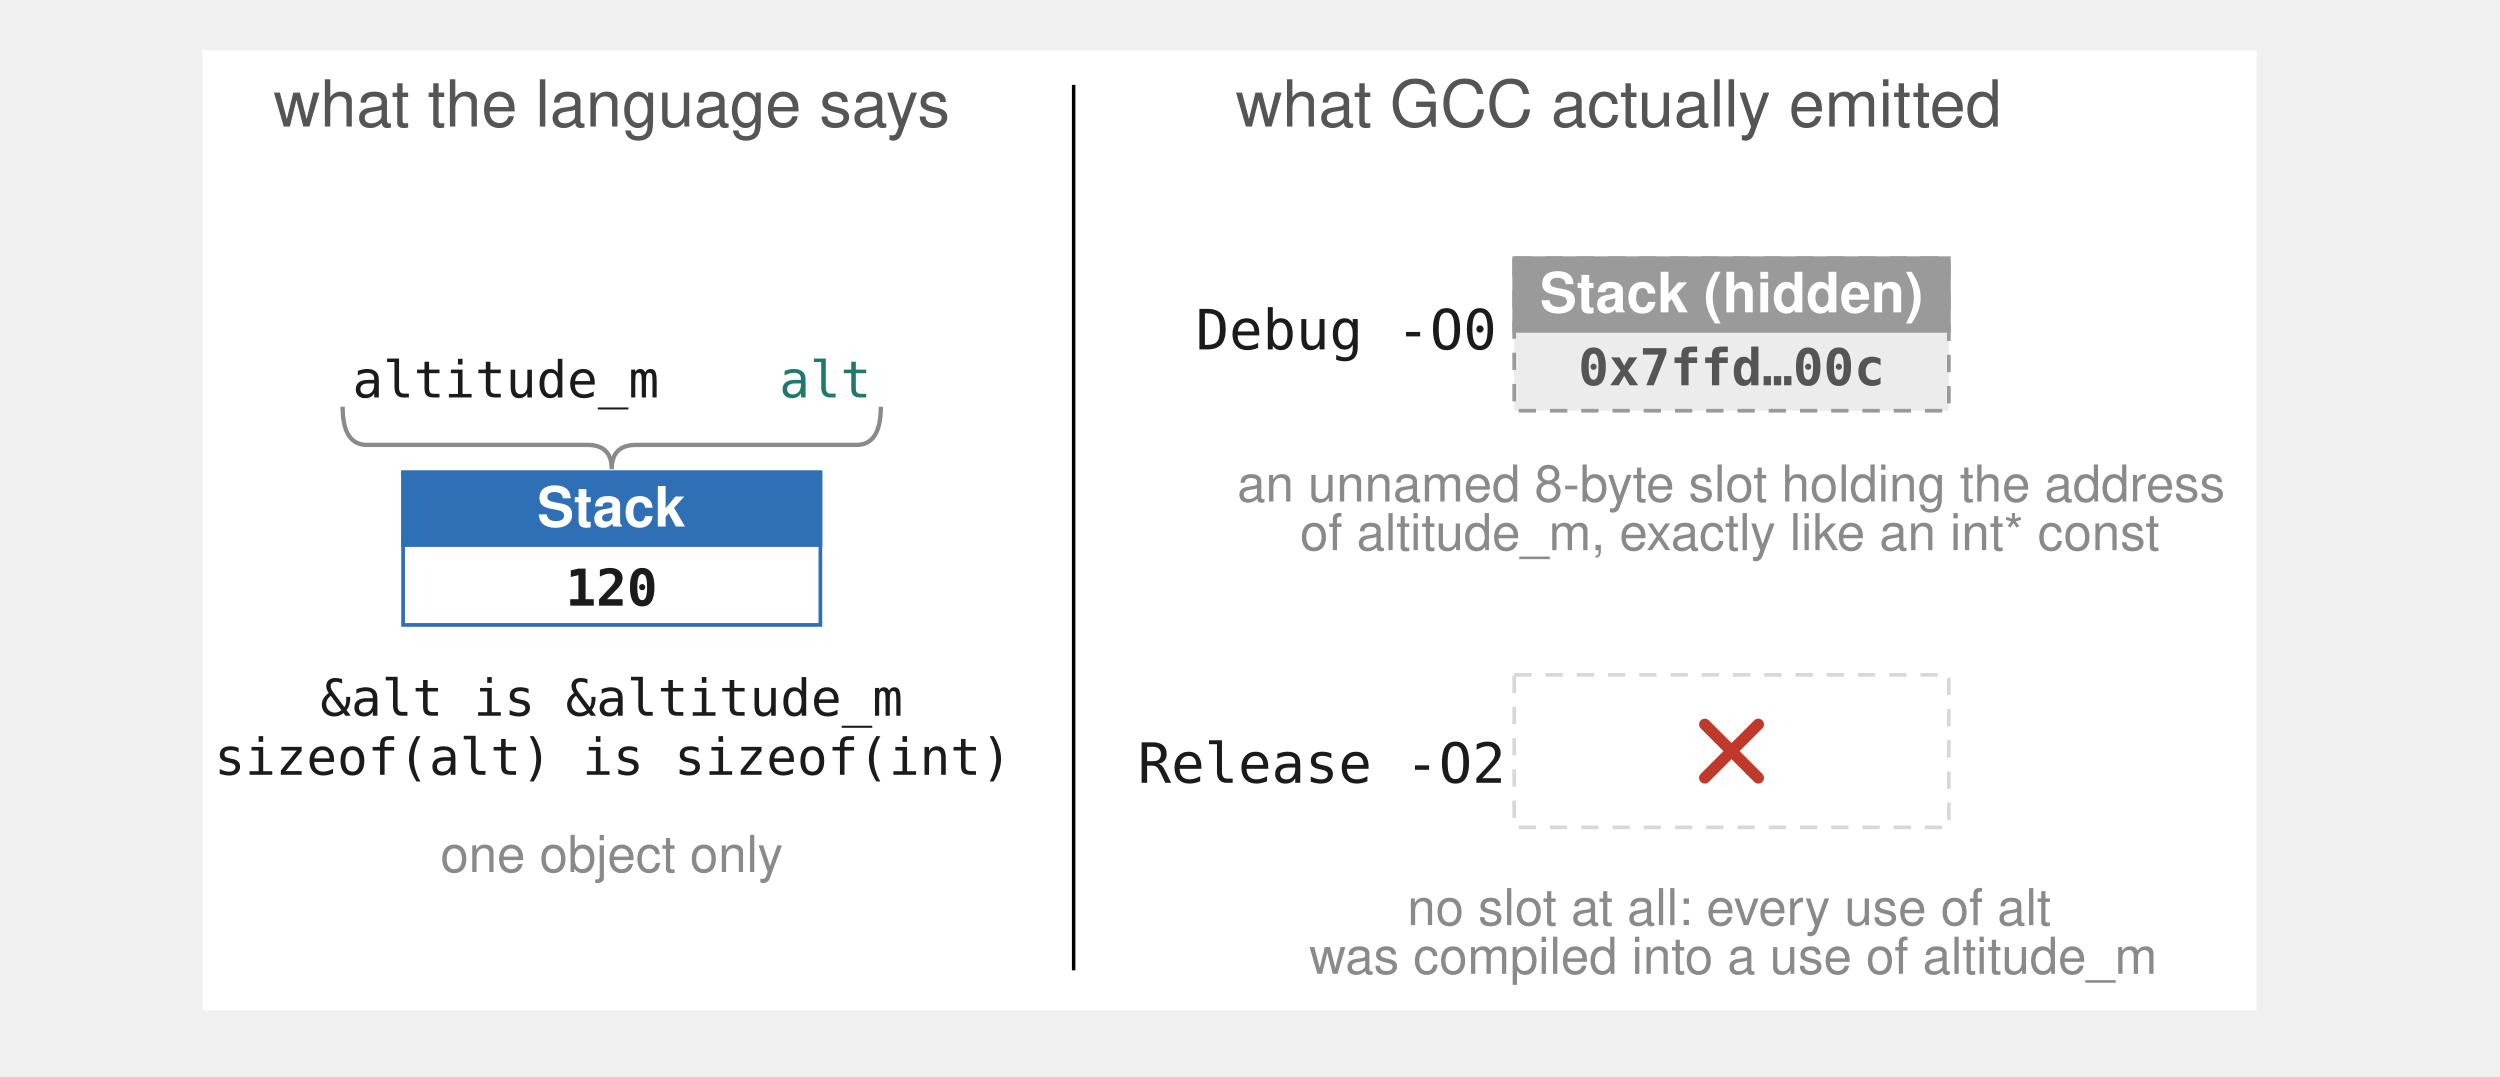
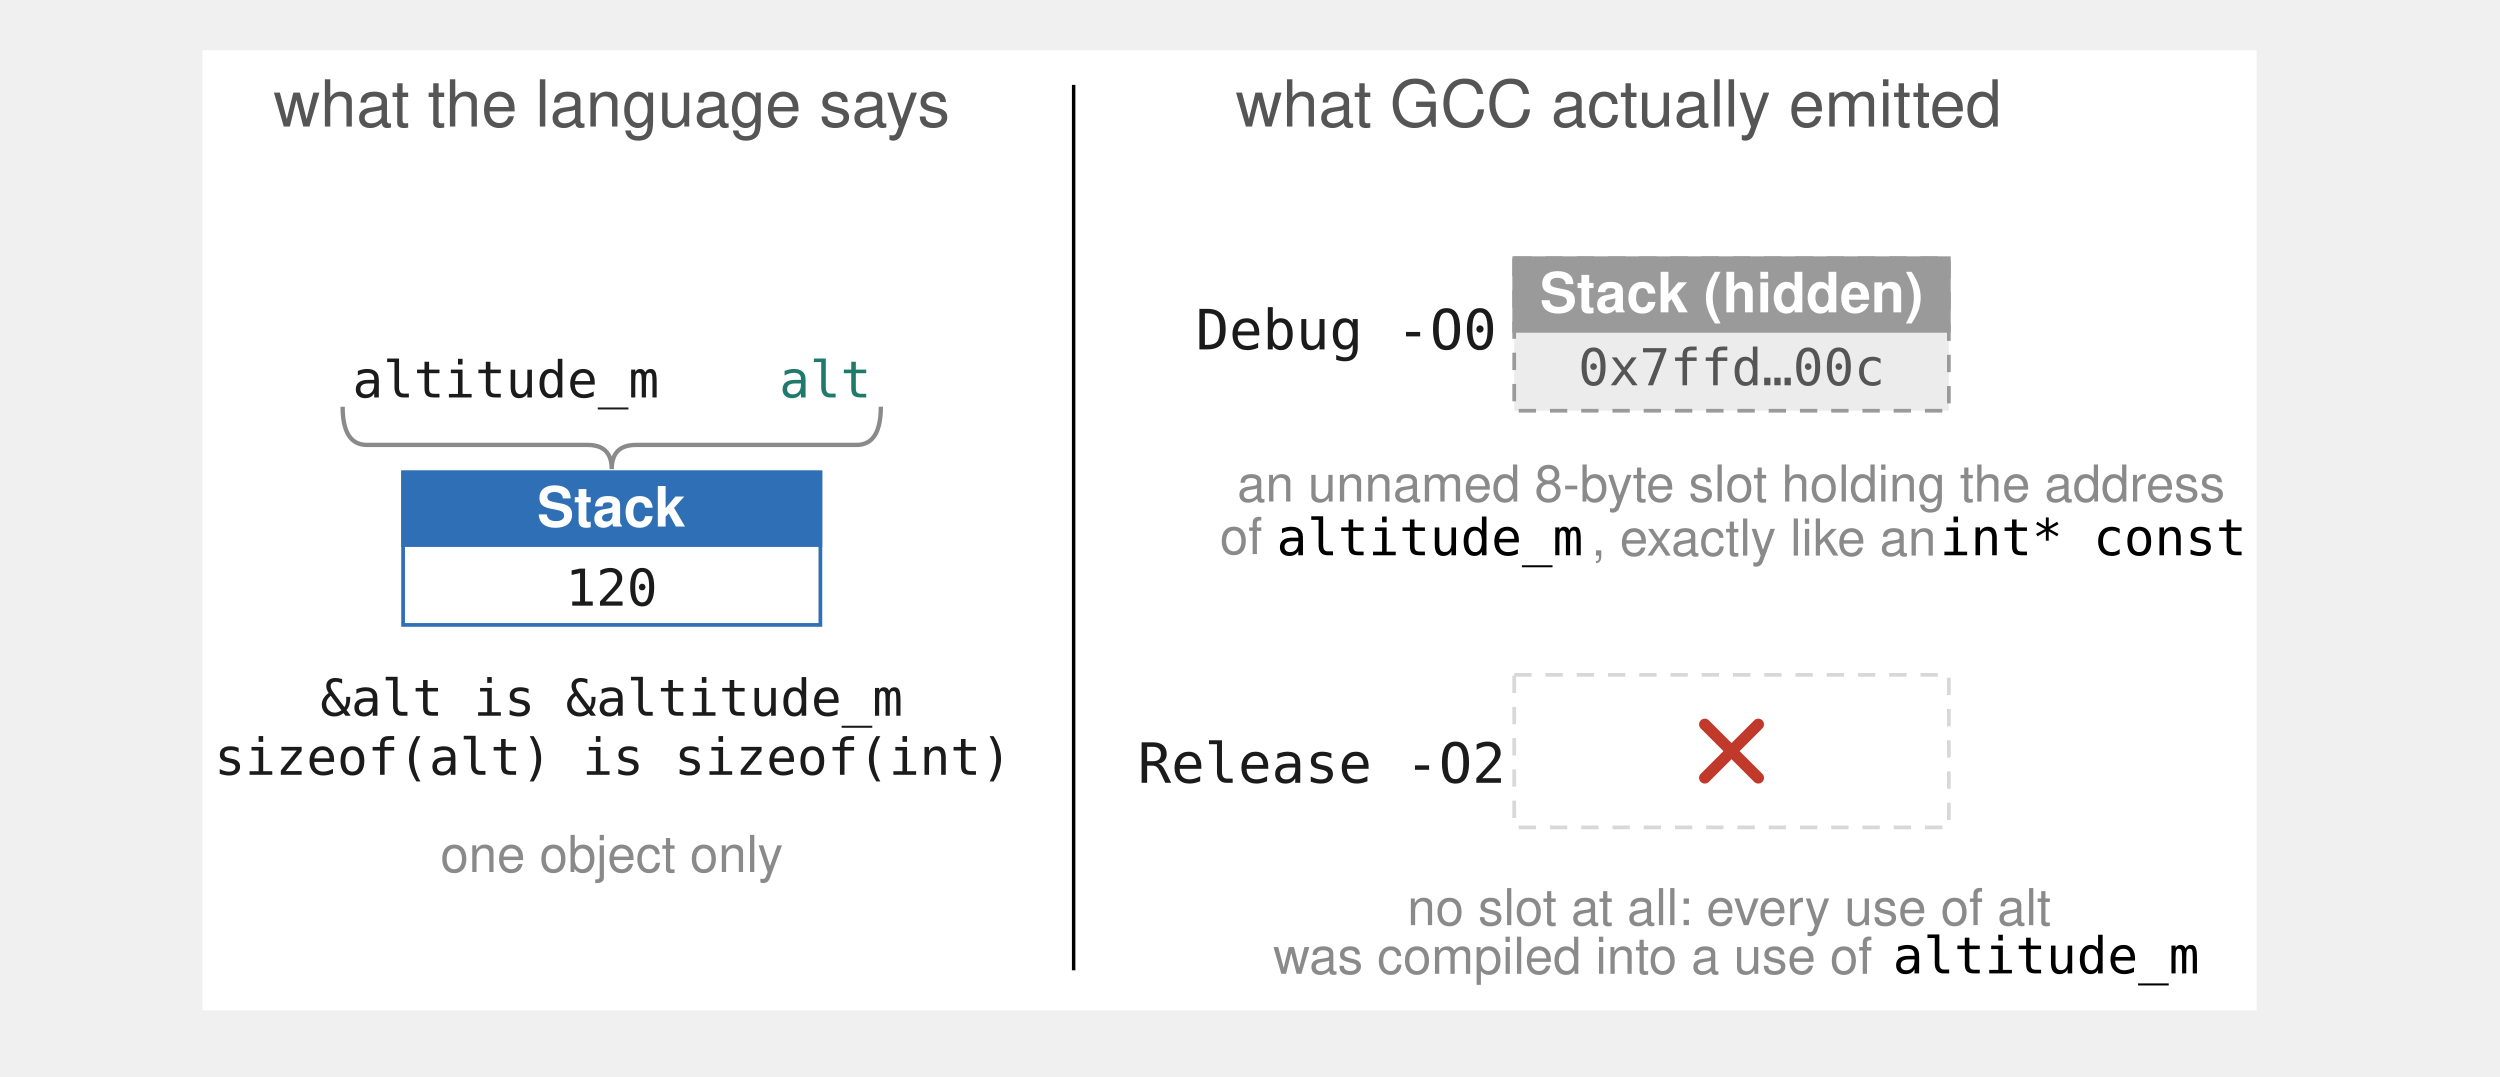
<svg xmlns="http://www.w3.org/2000/svg" width="1440" height="620" viewBox="0 0 1440 620" version="1.1" id="reference_memory">
  <defs id="defs6">
    <marker id="a-2f6fb5" viewBox="0 0 10 10" refX="9" refY="5" markerWidth="6" markerHeight="6" orient="auto-start-reverse">
      <path d="M 0 0 L 10 5 L 0 10 z" fill="#2f6fb5" id="path1" />
    </marker>
    <marker id="a-c0392b" viewBox="0 0 10 10" refX="9" refY="5" markerWidth="6" markerHeight="6" orient="auto-start-reverse">
      <path d="M 0 0 L 10 5 L 0 10 z" fill="#c0392b" id="path2" />
    </marker>
    <marker id="a-555555" viewBox="0 0 10 10" refX="9" refY="5" markerWidth="6" markerHeight="6" orient="auto-start-reverse">
      <path d="M 0 0 L 10 5 L 0 10 z" fill="#555555" id="path3" />
    </marker>
    <marker id="a-7d8f1c" viewBox="0 0 10 10" refX="9" refY="5" markerWidth="6" markerHeight="6" orient="auto-start-reverse">
      <path d="M 0 0 L 10 5 L 0 10 z" fill="#7d8f1c" id="path4" />
    </marker>
    <marker id="a-1f7a6c" viewBox="0 0 10 10" refX="9" refY="5" markerWidth="6" markerHeight="6" orient="auto-start-reverse">
      <path d="M 0 0 L 10 5 L 0 10 z" fill="#1f7a6c" id="path5" />
    </marker>
    <marker id="a-9a9a9a" viewBox="0 0 10 10" refX="9" refY="5" markerWidth="6" markerHeight="6" orient="auto-start-reverse">
      <path d="M 0 0 L 10 5 L 0 10 z" fill="#9a9a9a" id="path6" />
    </marker>
  </defs>
  <rect width="1183.15" height="553.09" fill="#ffffff" id="rect6" x="116.632" y="28.914" style="stroke-width:0.856" />
-   <g id="g28" transform="translate(2.362252,-1.105638)">
-     <line x1="616.06" y1="50" x2="616.06" y2="560" stroke="#ececec" stroke-width="2" id="line6" style="stroke:#000000;stroke-opacity:1" />
-     <g id="g26">
-       <text x="350" y="74" font-family="'Fira Sans', Helvetica, Arial, sans-serif" font-size="27" font-weight="normal" fill="#555555" text-anchor="middle" id="text6" style="font-style:normal;font-variant:normal;font-weight:normal;font-stretch:normal;font-size:37.333px;font-family:'Fira Sans', Helvetica, Arial, sans-serif;-inkscape-font-specification:'Fira Sans, Helvetica, Arial, sans-serif, Normal';font-variant-ligatures:normal;font-variant-caps:normal;font-variant-numeric:normal;font-variant-east-asian:normal;text-anchor:middle;fill:#555555">what the language says</text>
-       <g id="g24" transform="translate(0,63.38162)">
-         <rect x="229.82" y="209.82" width="240.359" height="87.859" fill="#ffffff" stroke="#2f6fb5" stroke-width="2.141" id="rect7" />
-         <rect x="228.75" y="208.75" width="242.5" height="44" fill="#2f6fb5" id="rect8" />
-         <text x="349.68" y="241" font-family="'Fira Sans', Helvetica, Arial, sans-serif" font-size="26" font-weight="600" fill="#ffffff" text-anchor="middle" id="text8" style="font-style:normal;font-variant:normal;font-weight:600;font-stretch:normal;font-size:32px;font-family:'Fira Sans', Helvetica, Arial, sans-serif;-inkscape-font-specification:'Fira Sans, Helvetica, Arial, sans-serif, Semi-Bold';font-variant-ligatures:normal;font-variant-caps:normal;font-variant-numeric:normal;font-variant-east-asian:normal">Stack</text>
-         <text x="349.883" y="286.6" font-family="'Fira Sans', Helvetica, Arial, sans-serif" font-size="36" font-weight="bold" fill="#1b1b1b" text-anchor="middle" id="text9" style="font-style:normal;font-variant:normal;font-weight:bold;font-stretch:normal;font-size:29.333px;font-family:'Fira Mono', 'DejaVu Sans Mono', monospace;-inkscape-font-specification:'Fira Mono, DejaVu Sans Mono, monospace, Bold';font-variant-ligatures:normal;font-variant-caps:normal;font-variant-numeric:normal;font-variant-east-asian:normal">120</text>
-         <g id="g22" transform="translate(30.97603,18.66136)">
-           <text x="258" y="148" font-family="'Fira Sans', Helvetica, Arial, sans-serif" font-size="26" font-weight="bold" fill="#1b1b1b" text-anchor="middle" id="text10" style="font-style:normal;font-variant:normal;font-weight:normal;font-stretch:normal;font-size:29.333px;font-family:'Fira Mono', 'DejaVu Sans Mono', monospace;-inkscape-font-specification:'Fira Mono, DejaVu Sans Mono, monospace, Normal';font-variant-ligatures:normal;font-variant-caps:normal;font-variant-numeric:normal;font-variant-east-asian:normal">altitude_m</text>
-           <text x="442" y="148" font-family="'Fira Sans', Helvetica, Arial, sans-serif" font-size="26" font-weight="bold" fill="#1f7a6c" text-anchor="middle" id="text11" style="font-style:normal;font-variant:normal;font-weight:normal;font-stretch:normal;font-size:29.333px;font-family:'Fira Mono', 'DejaVu Sans Mono', monospace;-inkscape-font-specification:'Fira Mono, DejaVu Sans Mono, monospace, Normal';font-variant-ligatures:normal;font-variant-caps:normal;font-variant-numeric:normal;font-variant-east-asian:normal">alt</text>
-         </g>
-         <path d="m 195,172 q 0,22 14,22 h 127 q 14,0 14,14 0,-14 14,-14 h 127 q 14,0 14,-22" fill="none" stroke="#8a8a8a" stroke-width="2.5" id="path11" />
-         <text x="349.956" y="350" font-family="'Fira Mono', 'DejaVu Sans Mono', monospace" font-size="23" font-weight="normal" fill="#1b1b1b" text-anchor="middle" id="text12" style="font-style:normal;font-variant:normal;font-weight:normal;font-stretch:normal;font-size:29.333px;font-family:'Fira Mono', 'DejaVu Sans Mono', monospace;-inkscape-font-specification:'Fira Mono, DejaVu Sans Mono, monospace, Normal';font-variant-ligatures:normal;font-variant-caps:normal;font-variant-numeric:normal;font-variant-east-asian:normal">&amp;alt is &amp;altitude_m</text>
-         <text x="350.748" y="384" font-family="'Fira Mono', 'DejaVu Sans Mono', monospace" font-size="23" font-weight="normal" fill="#1b1b1b" text-anchor="middle" id="text13" style="font-style:normal;font-variant:normal;font-weight:normal;font-stretch:normal;font-size:29.333px;font-family:'Fira Mono', 'DejaVu Sans Mono', monospace;-inkscape-font-specification:'Fira Mono, DejaVu Sans Mono, monospace, Normal';font-variant-ligatures:normal;font-variant-caps:normal;font-variant-numeric:normal;font-variant-east-asian:normal">sizeof(alt) is sizeof(int)</text>
-         <text x="350" y="440" font-family="'Fira Sans', Helvetica, Arial, sans-serif" font-size="21" font-weight="normal" fill="#8a8a8a" text-anchor="middle" id="text14" style="font-style:normal;font-variant:normal;font-weight:normal;font-stretch:normal;font-size:29.333px;font-family:'Fira Sans', Helvetica, Arial, sans-serif;-inkscape-font-specification:'Fira Sans, Helvetica, Arial, sans-serif, Normal';font-variant-ligatures:normal;font-variant-caps:normal;font-variant-numeric:normal;font-variant-east-asian:normal;text-anchor:middle;fill:#8a8a8a">one object only</text>
-       </g>
-     </g>
-     <g id="g27" transform="translate(-140)">
-       <text x="1070" y="74" font-family="'Fira Sans', Helvetica, Arial, sans-serif" font-size="27" font-weight="normal" fill="#555555" text-anchor="middle" id="text7" style="font-style:normal;font-variant:normal;font-weight:normal;font-stretch:normal;font-size:37.333px;font-family:'Fira Sans', Helvetica, Arial, sans-serif;-inkscape-font-specification:'Fira Sans, Helvetica, Arial, sans-serif, Normal';font-variant-ligatures:normal;font-variant-caps:normal;font-variant-numeric:normal;font-variant-east-asian:normal;text-anchor:middle;fill:#555555">what GCC actually emitted</text>
-       <g id="g25">
-         <text x="826.35" y="202.342" font-family="'Fira Mono', 'DejaVu Sans Mono', monospace" font-size="24" font-weight="normal" fill="#1b1b1b" text-anchor="start" id="text15" style="font-style:normal;font-variant:normal;font-weight:normal;font-stretch:normal;font-size:32px;font-family:'Fira Mono', 'DejaVu Sans Mono', monospace;-inkscape-font-specification:'Fira Mono, DejaVu Sans Mono, monospace, Normal';font-variant-ligatures:normal;font-variant-caps:normal;font-variant-numeric:normal;font-variant-east-asian:normal">Debug -O0</text>
-         <g id="g23">
-           <rect x="1009.82" y="149.82" width="250.359" height="87.859" fill="#ececec" stroke="#9a9a9a" stroke-width="2.141" stroke-dasharray="10, 8" id="rect15" />
-           <rect x="1008.75" y="148.75" width="252.5" height="44" fill="#9a9a9a" id="rect16" />
-         </g>
-         <text x="1135" y="181" font-family="'Fira Sans', Helvetica, Arial, sans-serif" font-size="24" font-weight="600" fill="#ffffff" text-anchor="middle" id="text16" style="font-style:normal;font-variant:normal;font-weight:600;font-stretch:normal;font-size:32px;font-family:'Fira Sans', Helvetica, Arial, sans-serif;-inkscape-font-specification:'Fira Sans, Helvetica, Arial, sans-serif, Semi-Bold';font-variant-ligatures:normal;font-variant-caps:normal;font-variant-numeric:normal;font-variant-east-asian:normal">Stack (hidden)</text>
-         <text x="1135" y="223" font-family="'Fira Mono', 'DejaVu Sans Mono', monospace" font-size="24" font-weight="bold" fill="#555555" text-anchor="middle" id="text17" style="font-style:normal;font-variant:normal;font-weight:bold;font-stretch:normal;font-size:29.333px;font-family:'Fira Mono', 'DejaVu Sans Mono', monospace;-inkscape-font-specification:'Fira Mono, DejaVu Sans Mono, monospace, Bold';font-variant-ligatures:normal;font-variant-caps:normal;font-variant-numeric:normal;font-variant-east-asian:normal">0x7ffd…00c</text>
-         <text x="1134.78" y="290" font-family="'Fira Sans', Helvetica, Arial, sans-serif" font-size="21" font-weight="normal" fill="#8a8a8a" text-anchor="middle" id="text18" style="font-style:normal;font-variant:normal;font-weight:normal;font-stretch:normal;font-size:29.333px;font-family:'Fira Sans', Helvetica, Arial, sans-serif;-inkscape-font-specification:'Fira Sans, Helvetica, Arial, sans-serif, Normal';font-variant-ligatures:normal;font-variant-caps:normal;font-variant-numeric:normal;font-variant-east-asian:normal">an unnamed 8-byte slot holding the address</text>
-         <text x="1134.017" y="318" font-family="'Fira Sans', Helvetica, Arial, sans-serif" font-size="21" font-weight="normal" fill="#8a8a8a" text-anchor="middle" id="text19" style="font-style:normal;font-variant:normal;font-weight:normal;font-stretch:normal;font-size:29.333px;font-family:'Fira Sans', Helvetica, Arial, sans-serif;-inkscape-font-specification:'Fira Sans, Helvetica, Arial, sans-serif, Normal';font-variant-ligatures:normal;font-variant-caps:normal;font-variant-numeric:normal;font-variant-east-asian:normal">of altitude_m, exactly like an int* const</text>
-         <text x="792.974" y="452" font-family="'Fira Mono', 'DejaVu Sans Mono', monospace" font-size="24" font-weight="normal" fill="#1b1b1b" text-anchor="start" id="text20" style="font-style:normal;font-variant:normal;font-weight:normal;font-stretch:normal;font-size:32px;font-family:'Fira Mono', 'DejaVu Sans Mono', monospace;-inkscape-font-specification:'Fira Mono, DejaVu Sans Mono, monospace, Normal';font-variant-ligatures:normal;font-variant-caps:normal;font-variant-numeric:normal;font-variant-east-asian:normal">Release -O2</text>
-         <rect x="1009.82" y="389.82" width="250.359" height="87.859" fill="#ffffff" stroke="#d8d8d8" stroke-width="2.141" stroke-dasharray="10, 8" id="rect20" />
-         <path d="m 1119.6,418.35 30.8,30.8 m 0,-30.8 -30.8,30.8" fill="none" stroke="#c0392b" stroke-width="6.6" stroke-linecap="round" id="path20" />
-         <text x="1133.651" y="534" font-family="'Fira Sans', Helvetica, Arial, sans-serif" font-size="21" font-weight="normal" fill="#8a8a8a" text-anchor="middle" id="text21" style="font-style:normal;font-variant:normal;font-weight:normal;font-stretch:normal;font-size:29.333px;font-family:'Fira Sans', Helvetica, Arial, sans-serif;-inkscape-font-specification:'Fira Sans, Helvetica, Arial, sans-serif, Normal';font-variant-ligatures:normal;font-variant-caps:normal;font-variant-numeric:normal;font-variant-east-asian:normal">no slot at all: every use of alt</text>
-         <text x="1135.968" y="562" font-family="'Fira Sans', Helvetica, Arial, sans-serif" font-size="21" font-weight="normal" fill="#8a8a8a" text-anchor="middle" id="text22" style="font-style:normal;font-variant:normal;font-weight:normal;font-stretch:normal;font-size:29.333px;font-family:'Fira Sans', Helvetica, Arial, sans-serif;-inkscape-font-specification:'Fira Sans, Helvetica, Arial, sans-serif, Normal';font-variant-ligatures:normal;font-variant-caps:normal;font-variant-numeric:normal;font-variant-east-asian:normal">was compiled into a use of altitude_m</text>
-       </g>
-     </g>
+   <line x1="618.422" y1="48.894" x2="618.422" y2="558.894" stroke="#ececec" stroke-width="2" id="line6" style="stroke:#000000;stroke-opacity:1" />
+   <text x="352.362" y="72.894" font-family="'Fira Sans', Helvetica, Arial, sans-serif" font-size="27" font-weight="normal" fill="#555555" text-anchor="middle" id="text6" style="font-style:normal;font-variant:normal;font-weight:normal;font-stretch:normal;font-size:37.333px;font-family:'Fira Sans', Helvetica, Arial, sans-serif;-inkscape-font-specification:'Fira Sans, Helvetica, Arial, sans-serif, Normal';font-variant-ligatures:normal;font-variant-caps:normal;font-variant-numeric:normal;font-variant-east-asian:normal;text-anchor:middle;fill:#555555">what the language says</text>
+   <rect x="232.183" y="272.096" width="240.359" height="87.859" fill="#ffffff" stroke="#2f6fb5" stroke-width="2.141" id="rect7" />
+   <rect x="231.112" y="271.026" width="242.5" height="44" fill="#2f6fb5" id="rect8" />
+   <text x="352.042" y="303.276" font-family="'Fira Sans', Helvetica, Arial, sans-serif" font-size="26" font-weight="600" fill="#ffffff" text-anchor="middle" id="text8" style="font-style:normal;font-variant:normal;font-weight:600;font-stretch:normal;font-size:32px;font-family:'Fira Sans', Helvetica, Arial, sans-serif;-inkscape-font-specification:'Fira Sans, Helvetica, Arial, sans-serif, Semi-Bold';font-variant-ligatures:normal;font-variant-caps:normal;font-variant-numeric:normal;font-variant-east-asian:normal">Stack</text>
+   <text x="352.245" y="348.876" font-family="'Fira Sans', Helvetica, Arial, sans-serif" font-size="36" font-weight="bold" fill="#1b1b1b" text-anchor="middle" id="text9" style="font-style:normal;font-variant:normal;font-weight:500;font-stretch:normal;font-size:29.333px;font-family:'Fira Mono', 'DejaVu Sans Mono', monospace;-inkscape-font-specification:'Fira Mono, DejaVu Sans Mono, monospace, Medium';font-variant-ligatures:normal;font-variant-caps:normal;font-variant-numeric:normal;font-variant-east-asian:normal;text-anchor:middle;fill:#1b1b1b">120</text>
+   <g id="g22" transform="translate(33.33829,80.93734)">
+     <text x="258" y="148" font-family="'Fira Sans', Helvetica, Arial, sans-serif" font-size="26" font-weight="bold" fill="#1b1b1b" text-anchor="middle" id="text10" style="font-style:normal;font-variant:normal;font-weight:normal;font-stretch:normal;font-size:29.333px;font-family:'Fira Mono', 'DejaVu Sans Mono', monospace;-inkscape-font-specification:'Fira Mono, DejaVu Sans Mono, monospace, Normal';font-variant-ligatures:normal;font-variant-caps:normal;font-variant-numeric:normal;font-variant-east-asian:normal">altitude_m</text>
+     <text x="442" y="148" font-family="'Fira Sans', Helvetica, Arial, sans-serif" font-size="26" font-weight="bold" fill="#1f7a6c" text-anchor="middle" id="text11" style="font-style:normal;font-variant:normal;font-weight:normal;font-stretch:normal;font-size:29.333px;font-family:'Fira Mono', 'DejaVu Sans Mono', monospace;-inkscape-font-specification:'Fira Mono, DejaVu Sans Mono, monospace, Normal';font-variant-ligatures:normal;font-variant-caps:normal;font-variant-numeric:normal;font-variant-east-asian:normal">alt</text>
+   </g>
+   <path d="m 197.362,234.276 q 0,22 14,22 h 127 q 14,0 14,14 0,-14 14,-14 h 127 q 14,0 14,-22" fill="none" stroke="#8a8a8a" stroke-width="2.5" id="path11" />
+   <text x="352.318" y="412.276" font-family="'Fira Mono', 'DejaVu Sans Mono', monospace" font-size="23" font-weight="normal" fill="#1b1b1b" text-anchor="middle" id="text12" style="font-style:normal;font-variant:normal;font-weight:normal;font-stretch:normal;font-size:29.333px;font-family:'Fira Mono', 'DejaVu Sans Mono', monospace;-inkscape-font-specification:'Fira Mono, DejaVu Sans Mono, monospace, Normal';font-variant-ligatures:normal;font-variant-caps:normal;font-variant-numeric:normal;font-variant-east-asian:normal">&amp;alt is &amp;altitude_m</text>
+   <text x="353.11" y="446.276" font-family="'Fira Mono', 'DejaVu Sans Mono', monospace" font-size="23" font-weight="normal" fill="#1b1b1b" text-anchor="middle" id="text13" style="font-style:normal;font-variant:normal;font-weight:normal;font-stretch:normal;font-size:29.333px;font-family:'Fira Mono', 'DejaVu Sans Mono', monospace;-inkscape-font-specification:'Fira Mono, DejaVu Sans Mono, monospace, Normal';font-variant-ligatures:normal;font-variant-caps:normal;font-variant-numeric:normal;font-variant-east-asian:normal">sizeof(alt) is sizeof(int)</text>
+   <text x="352.362" y="502.276" font-family="'Fira Sans', Helvetica, Arial, sans-serif" font-size="21" font-weight="normal" fill="#8a8a8a" text-anchor="middle" id="text14" style="font-style:normal;font-variant:normal;font-weight:normal;font-stretch:normal;font-size:29.333px;font-family:'Fira Sans', Helvetica, Arial, sans-serif;-inkscape-font-specification:'Fira Sans, Helvetica, Arial, sans-serif, Normal';font-variant-ligatures:normal;font-variant-caps:normal;font-variant-numeric:normal;font-variant-east-asian:normal;text-anchor:middle;fill:#8a8a8a">one object only</text>
+   <text x="932.362" y="72.894" font-family="'Fira Sans', Helvetica, Arial, sans-serif" font-size="27" font-weight="normal" fill="#555555" text-anchor="middle" id="text7" style="font-style:normal;font-variant:normal;font-weight:normal;font-stretch:normal;font-size:37.333px;font-family:'Fira Sans', Helvetica, Arial, sans-serif;-inkscape-font-specification:'Fira Sans, Helvetica, Arial, sans-serif, Normal';font-variant-ligatures:normal;font-variant-caps:normal;font-variant-numeric:normal;font-variant-east-asian:normal;text-anchor:middle;fill:#555555">what GCC actually emitted</text>
+   <text x="688.712" y="201.236" font-family="'Fira Mono', 'DejaVu Sans Mono', monospace" font-size="24" font-weight="normal" fill="#1b1b1b" text-anchor="start" id="text15" style="font-style:normal;font-variant:normal;font-weight:normal;font-stretch:normal;font-size:32px;font-family:'Fira Mono', 'DejaVu Sans Mono', monospace;-inkscape-font-specification:'Fira Mono, DejaVu Sans Mono, monospace, Normal';font-variant-ligatures:normal;font-variant-caps:normal;font-variant-numeric:normal;font-variant-east-asian:normal">Debug -O0</text>
+   <g id="g23" transform="translate(-137.6378,-1.105638)">
+     <rect x="1009.82" y="149.82" width="250.359" height="87.859" fill="#ececec" stroke="#9a9a9a" stroke-width="2.141" stroke-dasharray="10, 8" id="rect15" />
+     <rect x="1008.75" y="148.75" width="252.5" height="44" fill="#9a9a9a" id="rect16" />
+   </g>
+   <text x="997.362" y="179.894" font-family="'Fira Sans', Helvetica, Arial, sans-serif" font-size="24" font-weight="600" fill="#ffffff" text-anchor="middle" id="text16" style="font-style:normal;font-variant:normal;font-weight:600;font-stretch:normal;font-size:32px;font-family:'Fira Sans', Helvetica, Arial, sans-serif;-inkscape-font-specification:'Fira Sans, Helvetica, Arial, sans-serif, Semi-Bold';font-variant-ligatures:normal;font-variant-caps:normal;font-variant-numeric:normal;font-variant-east-asian:normal">Stack (hidden)</text>
+   <text x="997.362" y="221.894" font-family="'Fira Mono', 'DejaVu Sans Mono', monospace" font-size="24" font-weight="bold" fill="#555555" text-anchor="middle" id="text17" style="font-style:normal;font-variant:normal;font-weight:500;font-stretch:normal;font-size:29.333px;font-family:'Fira Mono', 'DejaVu Sans Mono', monospace;-inkscape-font-specification:'Fira Mono, DejaVu Sans Mono, monospace, Medium';font-variant-ligatures:normal;font-variant-caps:normal;font-variant-numeric:normal;font-variant-east-asian:normal;text-anchor:middle;fill:#555555">0x7ffd…00c</text>
+   <text x="997.142" y="288.894" font-family="'Fira Sans', Helvetica, Arial, sans-serif" font-size="21" font-weight="normal" fill="#8a8a8a" text-anchor="middle" id="text18" style="font-style:normal;font-variant:normal;font-weight:normal;font-stretch:normal;font-size:29.333px;font-family:'Fira Sans', Helvetica, Arial, sans-serif;-inkscape-font-specification:'Fira Sans, Helvetica, Arial, sans-serif, Normal';font-variant-ligatures:normal;font-variant-caps:normal;font-variant-numeric:normal;font-variant-east-asian:normal">an unnamed 8-byte slot holding the address</text>
+   <text x="655.336" y="450.894" font-family="'Fira Mono', 'DejaVu Sans Mono', monospace" font-size="24" font-weight="normal" fill="#1b1b1b" text-anchor="start" id="text20" style="font-style:normal;font-variant:normal;font-weight:normal;font-stretch:normal;font-size:32px;font-family:'Fira Mono', 'DejaVu Sans Mono', monospace;-inkscape-font-specification:'Fira Mono, DejaVu Sans Mono, monospace, Normal';font-variant-ligatures:normal;font-variant-caps:normal;font-variant-numeric:normal;font-variant-east-asian:normal">Release -O2</text>
+   <rect x="872.183" y="388.715" width="250.359" height="87.859" fill="#ffffff" stroke="#d8d8d8" stroke-width="2.141" stroke-dasharray="10, 8" id="rect20" />
+   <path d="m 981.962,417.244 30.8,30.8 m 0,-30.8 -30.8,30.8" fill="none" stroke="#c0392b" stroke-width="6.6" stroke-linecap="round" id="path20" />
+   <text x="996.013" y="532.894" font-family="'Fira Sans', Helvetica, Arial, sans-serif" font-size="21" font-weight="normal" fill="#8a8a8a" text-anchor="middle" id="text21" style="font-style:normal;font-variant:normal;font-weight:normal;font-stretch:normal;font-size:29.333px;font-family:'Fira Sans', Helvetica, Arial, sans-serif;-inkscape-font-specification:'Fira Sans, Helvetica, Arial, sans-serif, Normal';font-variant-ligatures:normal;font-variant-caps:normal;font-variant-numeric:normal;font-variant-east-asian:normal">no slot at all: every use of alt</text>
+   <g id="g4" transform="translate(-706.5523,85.42705)">
+     <text x="1530.181" y="234.39" font-family="'Fira Sans', Helvetica, Arial, sans-serif" font-size="21" font-weight="normal" fill="#8a8a8a" text-anchor="middle" id="text1" style="font-style:normal;font-variant:normal;font-weight:normal;font-stretch:normal;font-size:29.333px;font-family:'Fira Mono', 'DejaVu Sans Mono', monospace;-inkscape-font-specification:'Fira Mono, DejaVu Sans Mono, monospace, Normal';font-variant-ligatures:normal;font-variant-caps:normal;font-variant-numeric:normal;font-variant-east-asian:normal;fill:#000000;fill-opacity:1">altitude_m</text>
+     <text x="1421.432" y="233.715" font-family="'Fira Sans', Helvetica, Arial, sans-serif" font-size="21" font-weight="normal" fill="#8a8a8a" text-anchor="middle" id="text2" style="font-style:normal;font-variant:normal;font-weight:normal;font-stretch:normal;font-size:29.333px;font-family:'Fira Sans', Helvetica, Arial, sans-serif;-inkscape-font-specification:'Fira Sans, Helvetica, Arial, sans-serif, Normal';font-variant-ligatures:normal;font-variant-caps:normal;font-variant-numeric:normal;font-variant-east-asian:normal">of</text>
+     <text x="1722.575" y="234.595" font-family="'Fira Sans', Helvetica, Arial, sans-serif" font-size="21" font-weight="normal" fill="#8a8a8a" text-anchor="middle" id="text3" style="font-style:normal;font-variant:normal;font-weight:normal;font-stretch:normal;font-size:29.333px;font-family:'Fira Sans', Helvetica, Arial, sans-serif;-inkscape-font-specification:'Fira Sans, Helvetica, Arial, sans-serif, Normal';font-variant-ligatures:normal;font-variant-caps:normal;font-variant-numeric:normal;font-variant-east-asian:normal">, exactly like an</text>
+     <text x="1912.286" y="234.39" font-family="'Fira Sans', Helvetica, Arial, sans-serif" font-size="21" font-weight="normal" fill="#8a8a8a" text-anchor="middle" id="text4" style="font-style:normal;font-variant:normal;font-weight:normal;font-stretch:normal;font-size:29.333px;font-family:'Fira Mono', 'DejaVu Sans Mono', monospace;-inkscape-font-specification:'Fira Mono, DejaVu Sans Mono, monospace, Normal';font-variant-ligatures:normal;font-variant-caps:normal;font-variant-numeric:normal;font-variant-east-asian:normal;fill:#000000;fill-opacity:1">int* const</text>
+   </g>
+   <g id="g25" transform="translate(-92.3813)">
+     <text x="998.33" y="560.894" font-family="'Fira Sans', Helvetica, Arial, sans-serif" font-size="21" font-weight="normal" fill="#8a8a8a" text-anchor="middle" id="text22" style="font-style:normal;font-variant:normal;font-weight:normal;font-stretch:normal;font-size:29.333px;font-family:'Fira Sans', Helvetica, Arial, sans-serif;-inkscape-font-specification:'Fira Sans, Helvetica, Arial, sans-serif, Normal';font-variant-ligatures:normal;font-variant-caps:normal;font-variant-numeric:normal;font-variant-east-asian:normal">was compiled into a use of</text>
+     <text x="1270.931" y="560.689" font-family="'Fira Sans', Helvetica, Arial, sans-serif" font-size="21" font-weight="normal" fill="#8a8a8a" text-anchor="middle" id="text5" style="font-style:normal;font-variant:normal;font-weight:normal;font-stretch:normal;font-size:29.333px;font-family:'Fira Mono', 'DejaVu Sans Mono', monospace;-inkscape-font-specification:'Fira Mono, DejaVu Sans Mono, monospace, Normal';font-variant-ligatures:normal;font-variant-caps:normal;font-variant-numeric:normal;font-variant-east-asian:normal;fill:#000000;fill-opacity:1">altitude_m</text>
  </g>
</svg>
